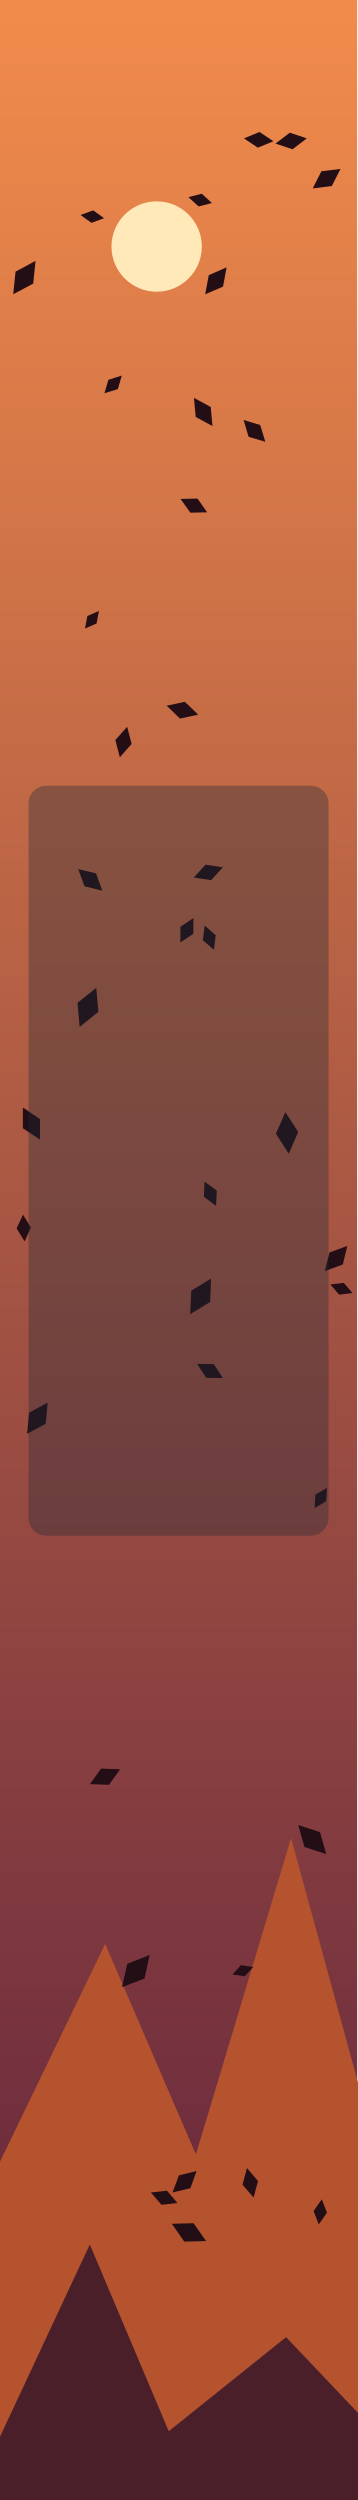
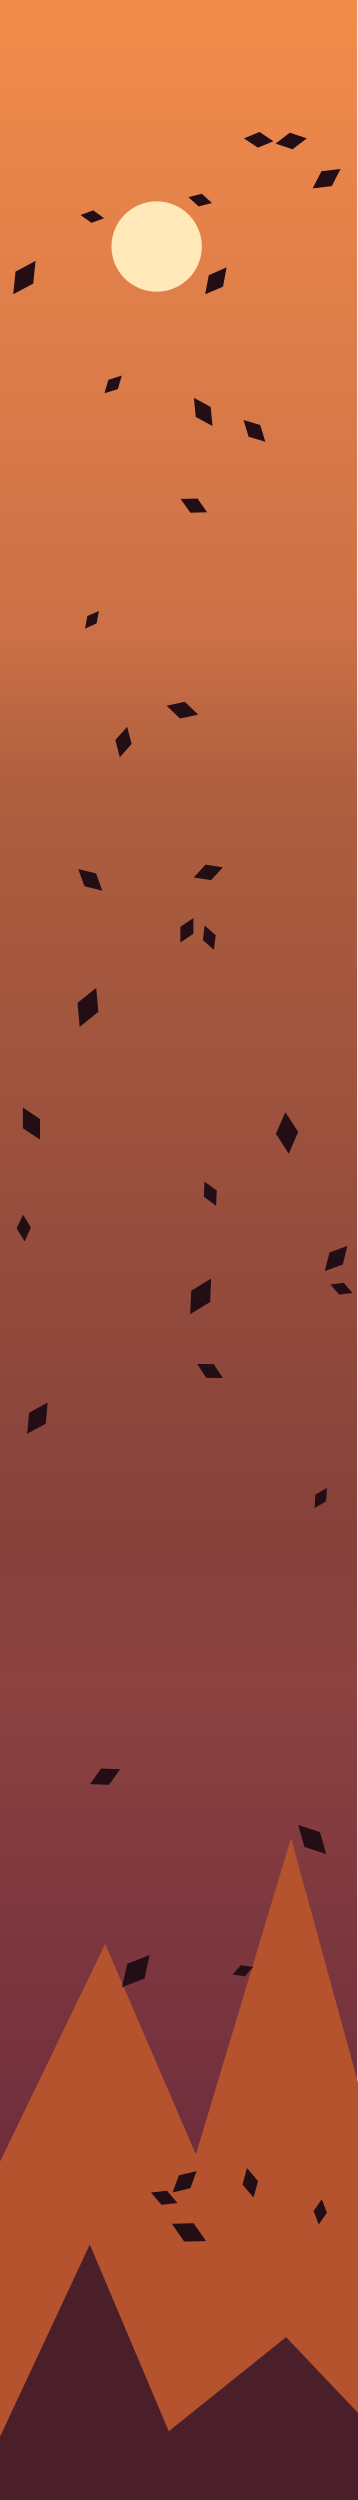
<svg xmlns="http://www.w3.org/2000/svg" viewBox="0 0 200 1400" width="200" height="1400">
  <defs>
    <linearGradient id="cielo" x1="0" y1="0" x2="0" y2="1">
      <stop offset="0" stop-color="#F28C4B" />
+       <stop offset="0.257" stop-color="#CB7047" />
+       <stop offset="0.314" stop-color="#AF5F3F" />
+       <stop offset="0.614" stop-color="#86413B" />
+       <stop offset="0.671" stop-color="#8C4240" />
      <stop offset="1" stop-color="#5A1E3B" />
    </linearGradient>
  </defs>
  <rect width="200" height="1400" fill="url(#cielo)" />
  <circle cx="87.721" cy="138.061" r="25.301" fill="#FFE9B8" />
  <polygon points="0,1210.57 58.9,1088.6 109.7,1206.5 163,1029.3 209.9,1200.7 209.9,1400 0,1400" fill="#B5532F" />
  <polygon points="0,1364.57 50.3,1256.9 94.5,1361.5 160.2,1308.8 201.5,1352.3 201.5,1400 0,1400" fill="#4A1F2A" />
  <polygon points="148.6,247.4 139.2,244.6 136.4,235.2 145.7,238" fill="#230E15" />
  <polygon points="176.2,844.5 176.6,837 183.1,833.2 182.6,840.7" fill="#230E15" />
  <polygon points="68.3,1112.8 71.3,1099.7 83.8,1094.8 80.9,1108" fill="#230E15" />
  <polygon points="67.1,424.1 64.6,414.4 71.2,407 73.7,416.6" fill="#230E15" />
  <polygon points="119,238.6 109.6,233.5 108.6,222.8 118,227.9" fill="#230E15" />
  <polygon points="114.9,164.8 116.9,154.1 126.9,149.7 124.9,160.5" fill="#230E15" />
  <polygon points="50.4,999.1 56.6,990.4 67.3,990.8 61,999.5" fill="#230E15" />
  <polygon points="154.3,80.4 162.3,74.3 171.8,77.5 163.8,83.6" fill="#230E15" />
  <polygon points="142,1230.6 135.8,1223.4 138.3,1214.1 144.5,1221.4" fill="#230E15" />
  <polygon points="121,675.3 114.2,670.2 114.5,661.7 121.4,666.7" fill="#230E15" />
  <polygon points="108.5,491.4 115.1,484.2 124.8,485.7 118.2,492.9" fill="#230E15" />
  <polygon points="99.4,1233.7 90.4,1234.7 84.5,1227.8 93.5,1226.8" fill="#230E15" />
  <polygon points="22.4,638.2 12.8,631.8 12.8,620.2 22.4,626.7" fill="#230E15" />
  <polygon points="96.6,1227.8 100.2,1218.2 110.1,1215.8 106.6,1225.4" fill="#230E15" />
  <polygon points="178.5,1245.7 175.6,1238.2 180.2,1231.6 183.1,1239.1" fill="#230E15" />
  <polygon points="115.4,1255 103.2,1255.3 96.2,1245.3 108.4,1245" fill="#230E15" />
  <polygon points="161.7,646.1 154.5,634.9 159.8,622.8 167,633.9" fill="#230E15" />
  <polygon points="130.2,1105.7 134.9,1100.5 141.8,1101.5 137.1,1106.7" fill="#230E15" />
  <polygon points="106.5,735.9 107.1,722.8 118.2,716 117.7,729.1" fill="#230E15" />
  <polygon points="118.7,113.7 111.2,115.6 105.5,110.4 113,108.5" fill="#230E15" />
  <polygon points="15.2,802.9 16.3,791.1 26.7,785.4 25.6,797.3" fill="#230E15" />
  <polygon points="111,400.2 100.8,402.4 93.3,395.2 103.5,393" fill="#230E15" />
  <polygon points="153.1,79.1 144.4,82.7 136.6,77.5 145.3,73.9" fill="#230E15" />
  <polygon points="119.8,531.9 113.6,526.5 114.6,518.3 120.8,523.7" fill="#230E15" />
  <polygon points="116,286.9 106.6,287.1 101.1,279.4 110.6,279.2" fill="#230E15" />
  <polygon points="44.6,575.1 43.4,561.6 53.9,553.2 55.1,566.6" fill="#230E15" />
  <polygon points="101,527.8 101,519 108.3,514.1 108.3,522.9" fill="#230E15" />
  <polygon points="175.1,105.5 180,95.9 190.7,94.6 185.8,104.2" fill="#230E15" />
  <polygon points="57.3,498.8 47.3,496.3 43.8,486.7 53.8,489.1" fill="#230E15" />
  <polygon points="58.3,122.2 51.2,124.8 45.1,120.4 52.2,117.8" fill="#230E15" />
  <polygon points="182.7,1038.3 170.5,1034.3 167,1022 179.2,1026" fill="#230E15" />
  <polygon points="124.8,771.7 115.5,771.6 110.4,763.8 119.7,763.9" fill="#230E15" />
  <polygon points="197.4,724.1 189.9,725 185,719.3 192.5,718.4" fill="#230E15" />
  <polygon points="13.8,695.2 9.3,687.9 12.9,680.2 17.3,687.4" fill="#230E15" />
  <polygon points="47.6,352 48.9,345 55.4,342.1 54.1,349.1" fill="#230E15" />
  <polygon points="58.5,220.2 60.7,212.7 68.2,210.3 66,217.9" fill="#230E15" />
  <polygon points="7.4,164.8 8.7,152.1 19.9,146.1 18.6,158.8" fill="#230E15" />
  <polygon points="181.9,711.8 184.5,701.4 194.5,697.7 192,708.1" fill="#230E15" />
-   <rect x="16" y="440" width="168" height="420" rx="10" fill="#1E2A38" fill-opacity="0.35" />
</svg>
